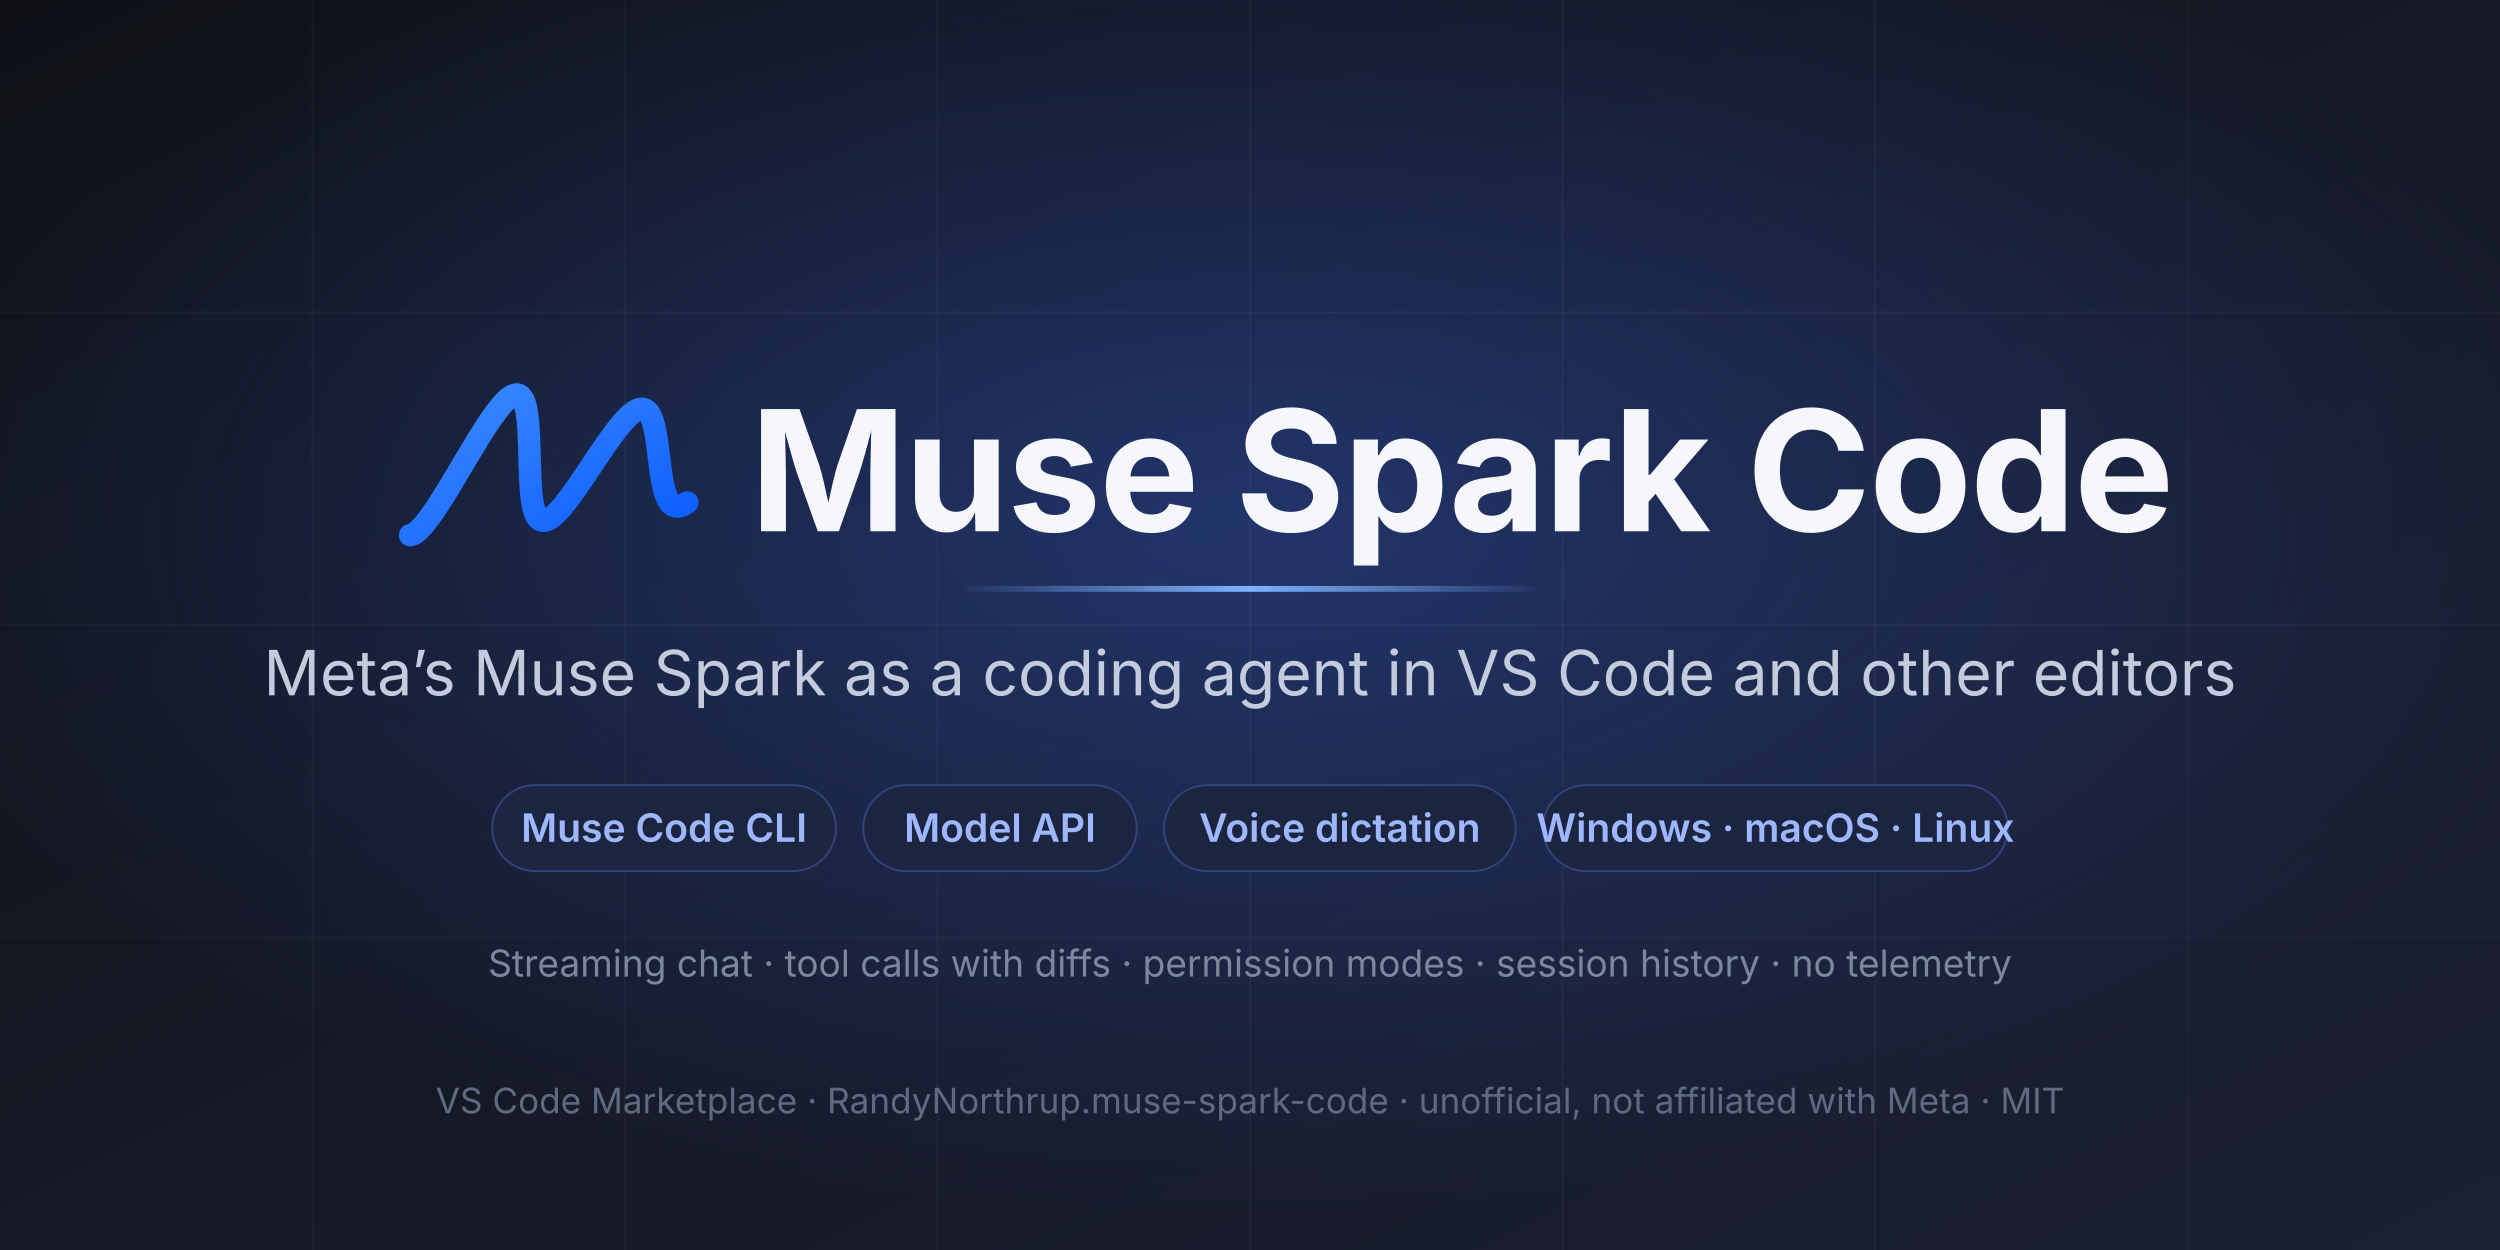
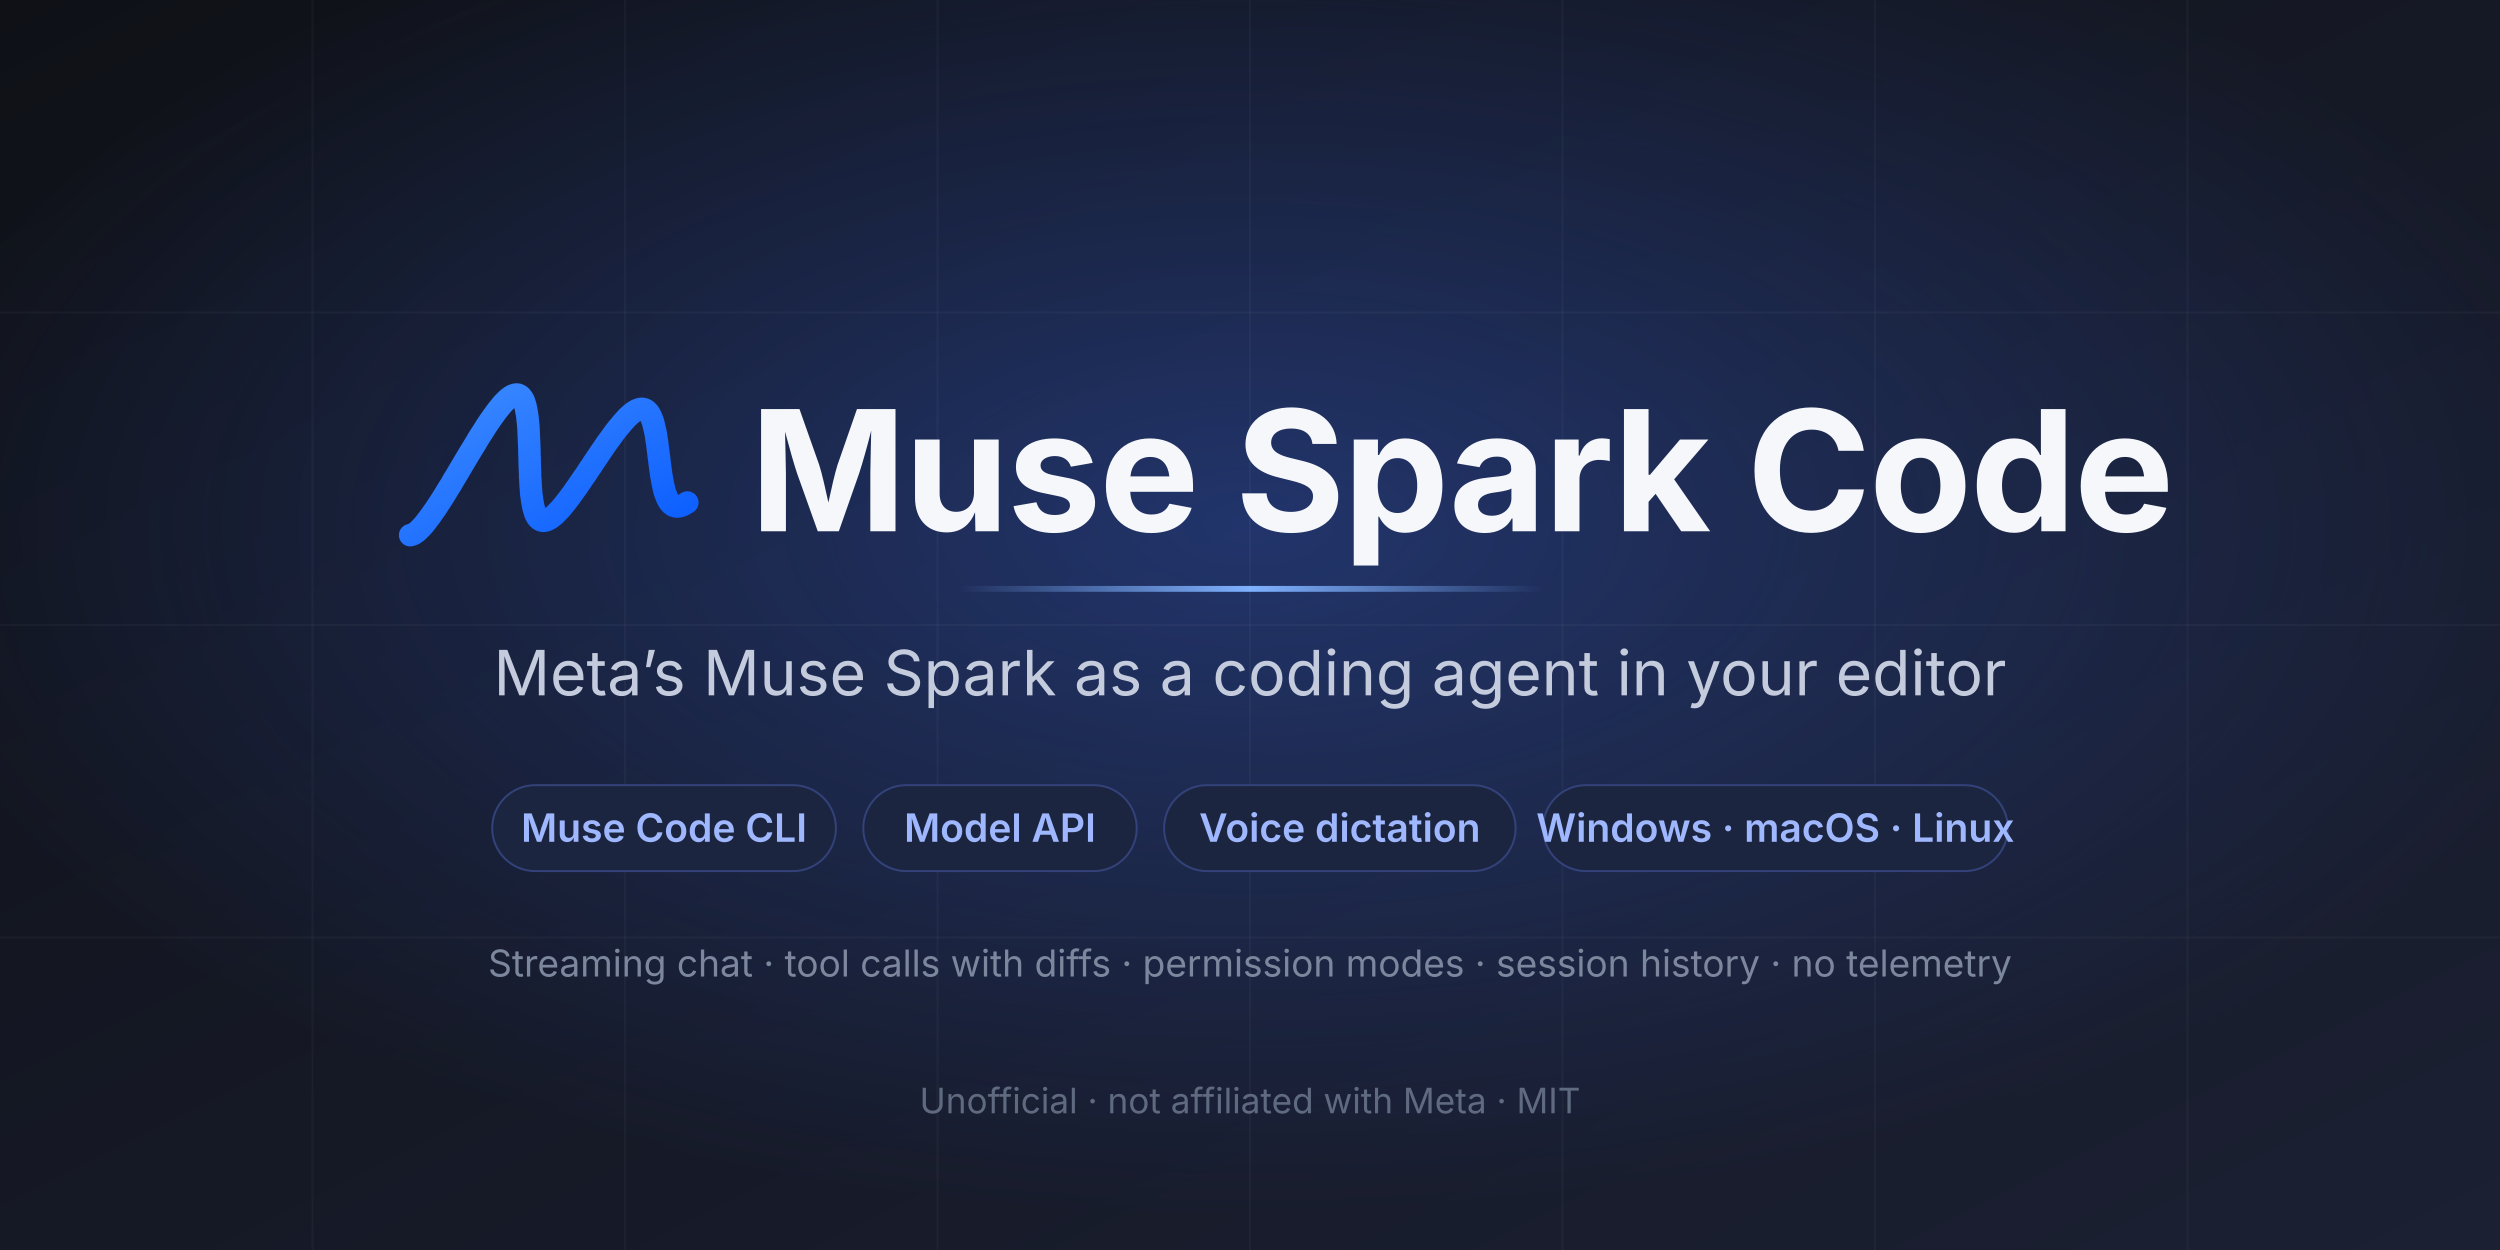
<svg xmlns="http://www.w3.org/2000/svg" viewBox="0 0 1280 640" width="1280" height="640">
  <defs>
    <linearGradient id="bg" x1="0" y1="0" x2="1" y2="1">
      <stop offset="0" stop-color="#0f1117" />
      <stop offset="1" stop-color="#1b2033" />
    </linearGradient>
    <radialGradient id="glow" cx="0.5" cy="0.42" r="0.55">
      <stop offset="0" stop-color="#3b6cf6" stop-opacity="0.34" />
      <stop offset="1" stop-color="#3b6cf6" stop-opacity="0" />
    </radialGradient>
    <linearGradient id="letter" x1="0" y1="0" x2="1" y2="1">
      <stop offset="0" stop-color="#3d8bff" />
      <stop offset="1" stop-color="#0a5cff" />
    </linearGradient>
    <linearGradient id="rule" x1="0" y1="0" x2="1" y2="0">
      <stop offset="0" stop-color="#7fb2ff" stop-opacity="0" />
      <stop offset="0.5" stop-color="#7fb2ff" />
      <stop offset="1" stop-color="#7fb2ff" stop-opacity="0" />
    </linearGradient>
  </defs>
  <rect width="1280" height="640" fill="url(#bg)" />
  <rect width="1280" height="640" fill="url(#glow)" />
  <g stroke="#ffffff" stroke-opacity="0.035">
    <path d="M0 160H1280M0 320H1280M0 480H1280" />
    <path d="M160 0V640M320 0V640M480 0V640M640 0V640M800 0V640M960 0V640M1120 0V640" />
  </g>
  <path transform="translate(210 202) scale(0.72)" fill="none" stroke="url(#letter)" stroke-width="16" stroke-linecap="round" stroke-linejoin="round" d="M0 100L0.8 99.8L1.7 99.5L2.7 99.1L3.6 98.4L4.7 97.7L5.7 96.8L6.8 95.7L8 94.5L9.2 93.2L10.4 91.8L11.6 90.2L12.9 88.5L14.3 86.7L15.6 84.8L17 82.8L18.5 80.7L19.9 78.5L21.4 76.2L22.9 73.9L24.4 71.5L25.9 69L27.5 66.4L29.1 63.9L30.6 61.2L32.2 58.6L33.8 55.9L35.4 53.2L37 50.5L38.6 47.8L40.2 45.1L41.8 42.4L43.4 39.8L45 37.2L46.6 34.6L48.1 32L49.6 29.6L51.2 27.1L52.7 24.8L54.1 22.5L55.6 20.3L57 18.2L58.4 16.2L59.8 14.3L61.1 12.5L62.4 10.8L63.7 9.2L64.9 7.7L66.1 6.3L67.3 5.1L68.4 4L69.5 3L70.5 2.2L71.5 1.5L72.5 0.9L73.4 0.5L74.3 0.2L75.1 0L75.9 0L76.7 0.1L77.4 0.4L78.1 0.8L78.7 1.3L79.3 2L79.9 2.8L80.4 3.7L80.9 4.7L81.3 5.9L81.7 7.2L82.1 8.6L82.4 10.1L82.7 11.7L83 13.4L83.3 15.2L83.5 17L83.7 19L83.9 21L84.1 23.1L84.2 25.3L84.3 27.5L84.4 29.8L84.5 32.1L84.6 34.5L84.7 36.9L84.8 39.3L84.8 41.7L84.9 44.1L85 46.5L85 49L85.1 51.4L85.2 53.8L85.3 56.1L85.3 58.4L85.5 60.7L85.6 62.9L85.7 65.1L85.9 67.2L86 69.3L86.2 71.3L86.5 73.2L86.7 75L87 76.7L87.3 78.4L87.6 79.9L88 81.4L88.4 82.7L88.8 84L89.2 85.1L89.7 86.1L90.2 87L90.8 87.8L91.4 88.4L92 88.9L92.7 89.3L93.4 89.6L94.2 89.8L94.9 89.8L95.8 89.7L96.6 89.5L97.5 89.2L98.4 88.7L99.4 88.2L100.4 87.5L101.4 86.7L102.5 85.8L103.6 84.8L104.7 83.6L105.9 82.4L107.1 81.1L108.3 79.7L109.5 78.2L110.8 76.6L112.1 74.9L113.4 73.2L114.7 71.4L116.1 69.5L117.4 67.6L118.8 65.7L120.2 63.6L121.6 61.6L123 59.5L124.5 57.4L125.9 55.3L127.3 53.1L128.8 51L130.2 48.8L131.6 46.7L133.1 44.5L134.5 42.4L135.9 40.3L137.3 38.3L138.7 36.2L140.1 34.2L141.5 32.3L142.9 30.4L144.2 28.6L145.5 26.8L146.8 25.1L148.1 23.5L149.4 22L150.6 20.5L151.8 19.1L153 17.8L154.1 16.6L155.2 15.5L156.3 14.5L157.4 13.6L158.4 12.8L159.4 12.1L160.4 11.5L161.3 11L162.3 10.7L163.1 10.4L164 10.2L164.8 10.2L165.5 10.2L166.3 10.4L167 10.7L167.7 11.1L168.3 11.6L168.9 12.1L169.5 12.8L170.1 13.6L170.6 14.5L171.1 15.5L171.6 16.5L172 17.7L172.5 18.9L172.9 20.2L173.2 21.6L173.6 23L173.9 24.5L174.3 26.1L174.6 27.7L174.9 29.4L175.1 31.1L175.4 32.9L175.7 34.7L175.9 36.5L176.1 38.3L176.4 40.2L176.6 42L176.8 43.9L177.1 45.8L177.3 47.7L177.5 49.5L177.8 51.4L178 53.2L178.3 55L178.5 56.8L178.8 58.5L179.1 60.2L179.4 61.9L179.7 63.5L180 65L180.4 66.5L180.7 67.9L181.1 69.3L181.5 70.5L182 71.7L182.4 72.9L182.9 73.9L183.4 74.9L183.9 75.8L184.5 76.6L185 77.3L185.6 77.9L186.3 78.4L186.9 78.9L187.6 79.2L188.4 79.4L189.1 79.6L189.9 79.6L190.7 79.6L191.5 79.5L192.4 79.2L193.3 78.9L194.2 78.5L195.1 78L196.1 77.4L197.1 76.8" />
  <g font-family="'Segoe UI', Inter, 'Helvetica Neue', Arial, sans-serif" fill="#f5f7fb" text-anchor="middle">
    <text x="384" y="272" font-size="86" font-weight="700" letter-spacing="-1" text-anchor="start">Muse Spark Code</text>
    <rect x="490" y="300" width="300" height="3" rx="1.5" fill="url(#rule)" />
-     <text x="640" y="356" font-size="32" fill="#c3cbdc">Meta’s Muse Spark as a coding agent in VS Code and other editors</text>
+     <text x="640" y="356" font-size="32" fill="#c3cbdc">Meta’s Muse Spark as a coding agent in your editor</text>
    <g font-size="20" font-weight="600" fill="#9fb7ff">
      <rect x="252" y="402" width="176" height="44" rx="22" fill="#1c2540" stroke="#33427a" />
      <text x="340" y="431">Muse Code CLI</text>
      <rect x="442" y="402" width="140" height="44" rx="22" fill="#1c2540" stroke="#33427a" />
      <text x="512" y="431">Model API</text>
      <rect x="596" y="402" width="180" height="44" rx="22" fill="#1c2540" stroke="#33427a" />
      <text x="686" y="431">Voice dictation</text>
      <rect x="790" y="402" width="238" height="44" rx="22" fill="#1c2540" stroke="#33427a" />
      <text x="909" y="431">Windows · macOS · Linux</text>
    </g>
    <text x="640" y="500" font-size="19" fill="#7c879d">Streaming chat · tool calls with diffs · permission modes · session history · no telemetry</text>
-     <text x="640" y="570" font-size="18" fill="#5f6a80">VS Code Marketplace · RandyNorthrup.muse-spark-code · unofficial, not affiliated with Meta · MIT</text>
+     <text x="640" y="570" font-size="18" fill="#5f6a80">Unofficial · not affiliated with Meta · MIT</text>
  </g>
</svg>
